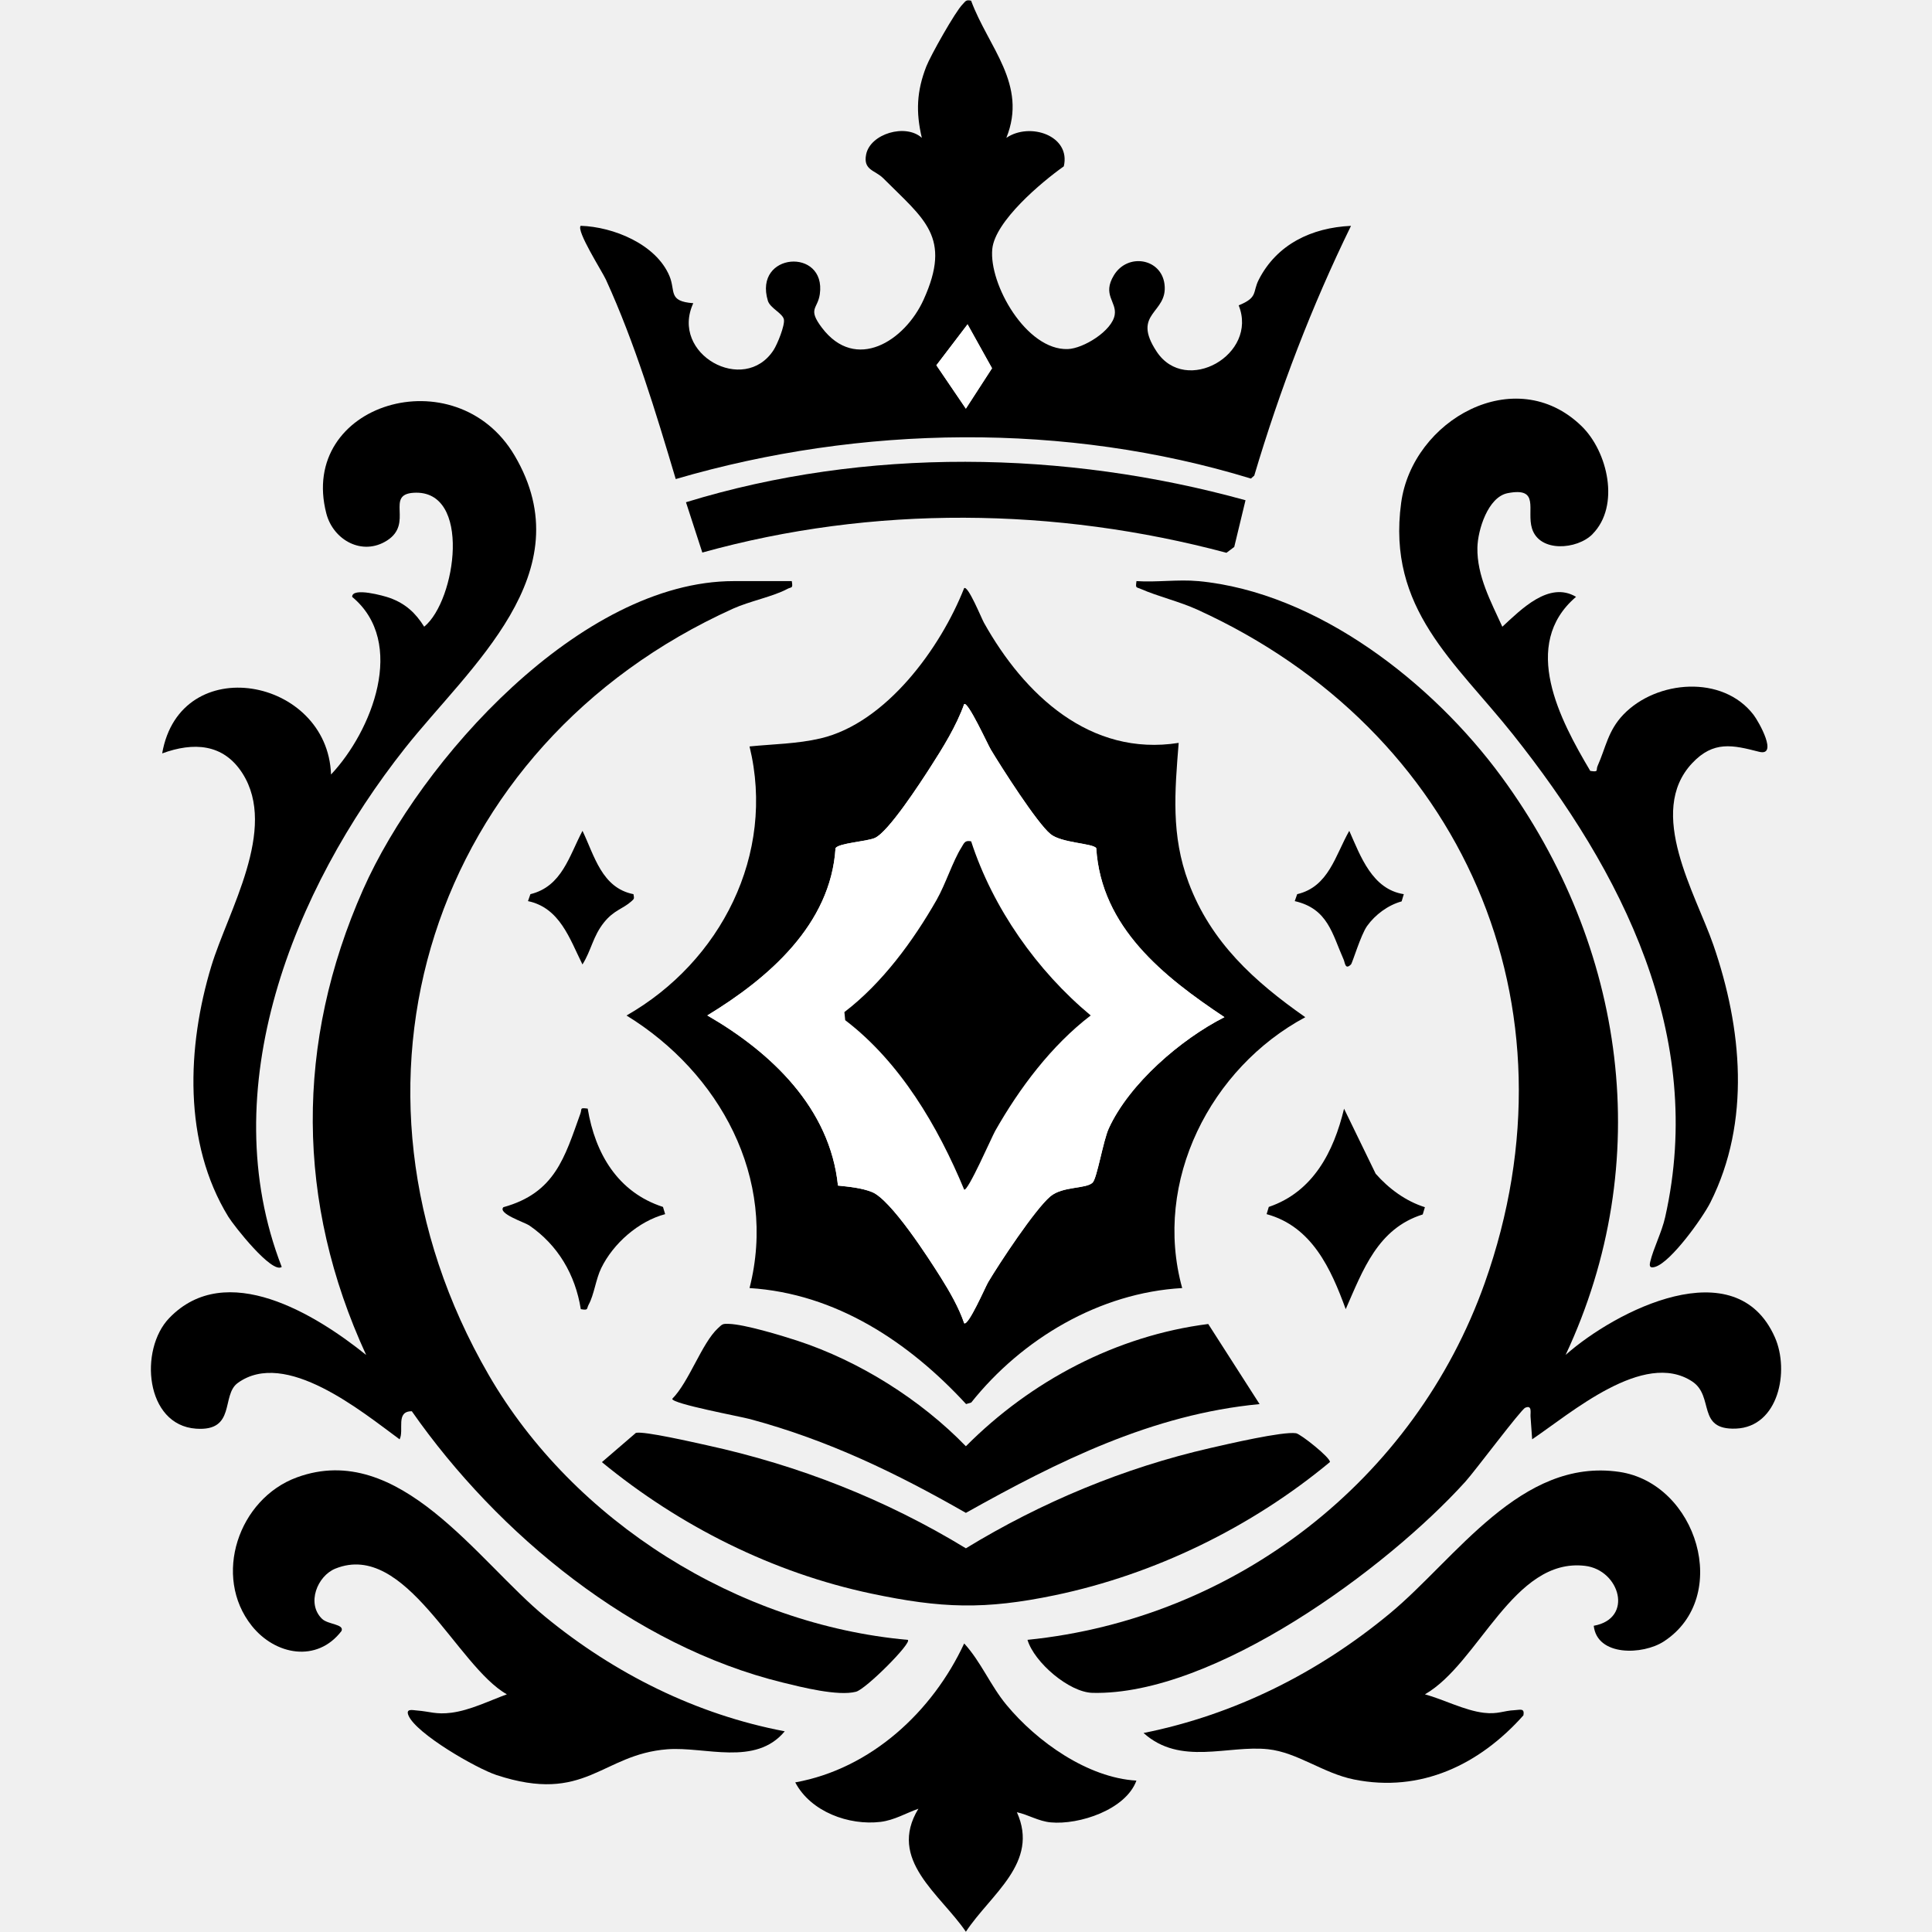
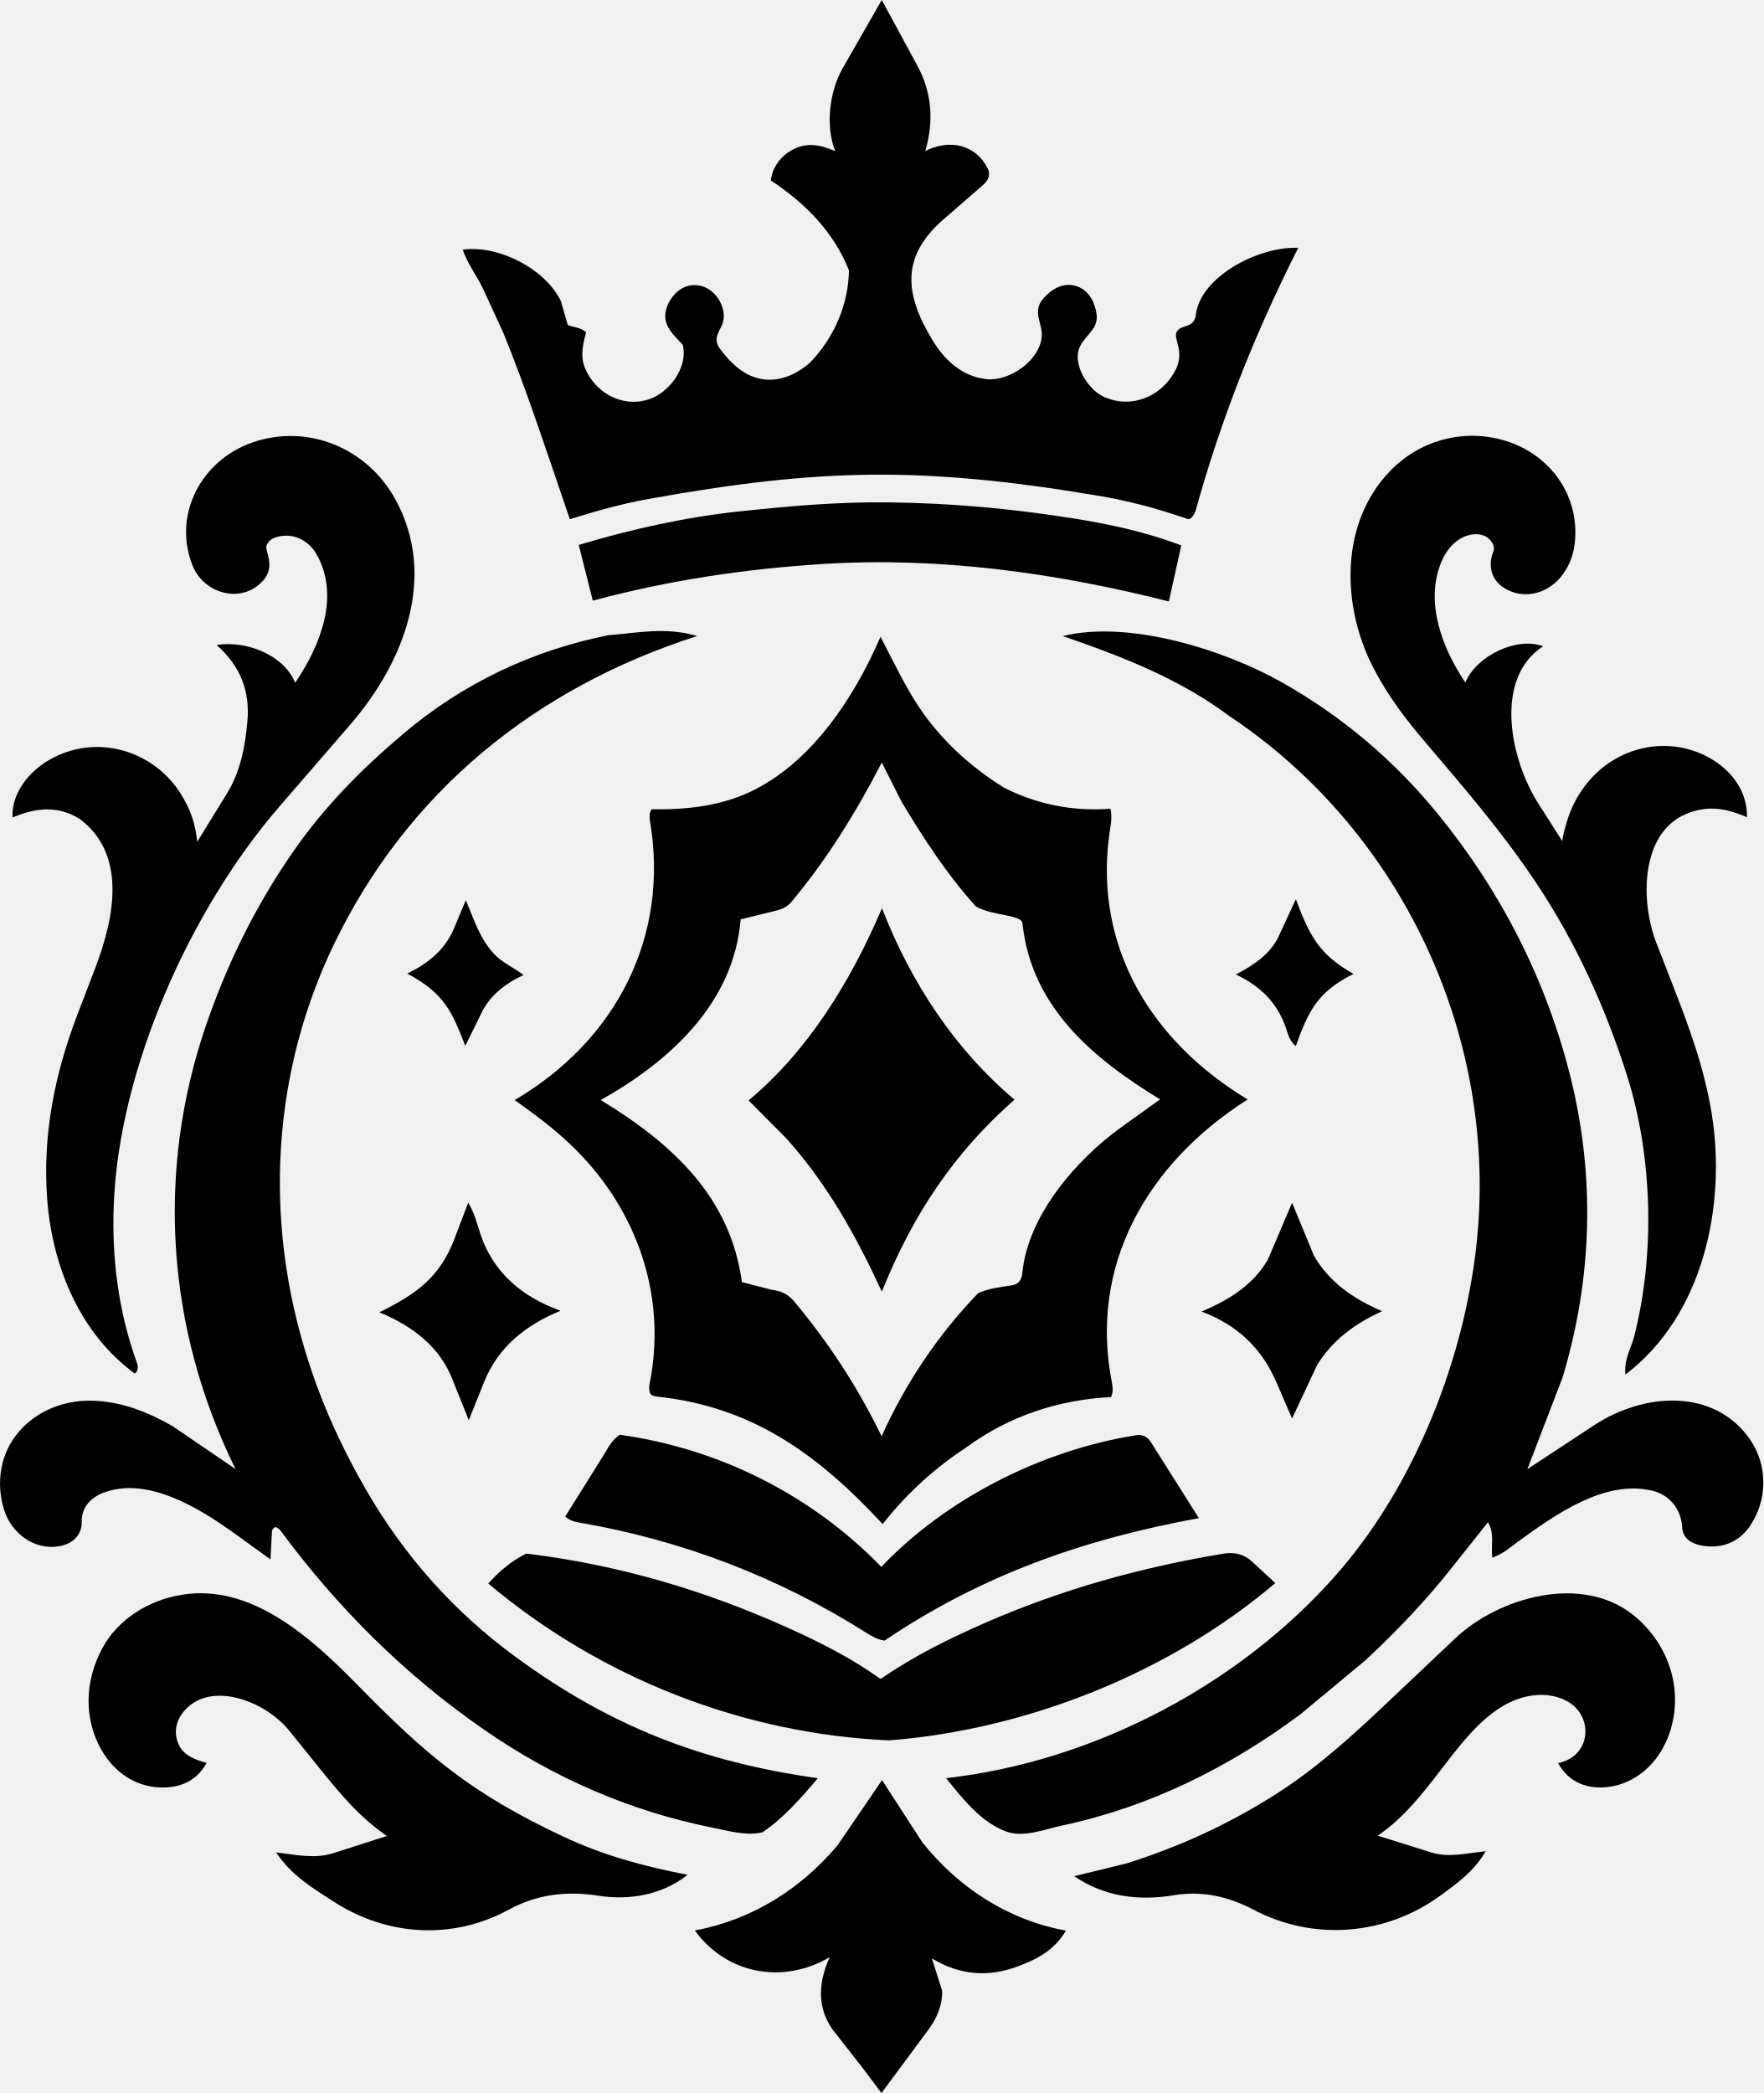
- <svg xmlns="http://www.w3.org/2000/svg" id="_기반" data-name="기반" version="1.1" viewBox="0 0 500 500">
+ <svg xmlns="http://www.w3.org/2000/svg" id="_기반" version="1.1" viewBox="0 0 420.56 499.18">
  <defs>
    <style>
      .st0 {
-         fill: #fff;
+         fill: #fefefd;
+       }
+ 
+       .st1 {
+         fill: #000101;
      }
    </style>
  </defs>
-   <path d="M305.04,192.26c-1.01,12.7-2,23.9,2.56,36.13,5.78,15.48,17.05,25.64,30.21,34.86-24.49,13.13-39.52,42.44-31.86,70.1-21.41,1.2-41.46,13.15-54.6,29.63l-1.33.39c-14.78-16.04-33.68-28.62-56.04-30.02,7.28-28.47-7.81-55.78-31.84-70.54,24.33-13.86,38.66-41.68,31.84-69.63,6.15-.62,12.33-.66,18.4-2.09,16.96-4,31.05-23.4,37.14-38.88,1.01-.76,4.47,7.78,5.13,8.96,10.41,18.61,27.48,34.7,50.38,31.09ZM316.87,263.24c-15.71-10.47-31.88-23.2-33.17-43.74-.89-1.27-8.97-1.29-11.84-3.64-3.52-2.88-12.69-17.26-15.45-21.87-.78-1.29-5.89-12.5-6.89-11.76-2.01,5.65-5.5,11.28-8.74,16.31-2.54,3.95-10.91,16.88-14.42,18.35-2.2.92-9.24,1.3-10.13,2.61-1.25,19.82-17.39,33.69-33.18,43.3,16.53,9.54,31.74,23.95,33.81,44.03,2.85.3,6.13.6,8.8,1.67,4.92,1.97,14.61,17.02,17.86,22.19,2.21,3.51,4.68,7.82,6,11.76,1.08.8,5.52-9.46,6.21-10.62,2.97-5,12.08-18.79,16.06-22.17,3.19-2.71,9.25-1.92,10.97-3.59,1.15-1.12,2.73-10.83,4.18-14.02,5.32-11.62,18.69-23.1,29.92-28.8Z" />
-   <path d="M310.05,150.38c30.93,2.9,60.81,26.45,78.57,50.69,32.16,43.88,39.99,99.6,16.56,149.58,12.93-11.45,44.07-27.4,54.16-4.55,3.84,8.7.96,23.19-10.09,23.62-10.26.4-5.49-8.38-11.33-12.21-12.53-8.22-31.41,8.27-41.4,14.98l-.42-5.9c-.06-1.01.46-3.05-1.37-2.27-1.13.48-13.04,16.43-15.48,19.12-20.33,22.48-65.06,55.41-96.51,54.67-6.04-.14-15.07-7.87-16.83-13.72,53.8-5.43,100.25-41.38,118.35-92.38,25.5-71.87-5.88-143.01-74.34-174.21-4.73-2.16-10.18-3.41-14.65-5.37-1.28-.56-1.41-.12-1.15-2.04,5.16.35,10.84-.48,15.93,0Z" />
-   <path d="M204.91,150.38c.36,2.07-.09,1.45-1.16,2.04-3.56,1.94-9.8,3.18-14.02,5.09-78.21,35.33-106.58,123.47-63.26,198.31,22.02,38.04,64.64,64.66,108.48,68.58,1.11.76-10.84,12.75-13.42,13.42-4.67,1.21-14.09-1.18-19.01-2.39-38.52-9.45-73.61-38.25-95.94-70.2-4.28-.02-1.94,4.9-3.16,7.27-9.81-7.2-29.57-23.54-41.9-14.58-4.34,3.15-.35,12.56-10.79,11.82-13.14-.93-14.8-20.45-6.93-28.63,14.74-15.31,37.98-.89,50.96,9.55-18.21-39.5-18.38-80.78-.77-120.49,14.82-33.42,56.27-79.78,95.91-79.78h15.02Z" />
-   <path d="M72.91,327.88c-2.49,1.89-12.33-10.57-13.83-13.01-11.76-19.18-10.68-44.07-4.39-64.83,4.34-14.31,17.27-35.46,8.06-49.9-4.96-7.77-12.75-8.1-20.78-5.16,4.65-26.74,42.83-19.71,43.7,5.46,10.55-11.19,19.69-34.15,5.47-45.97-.07-2.6,8.31-.25,9.73.27,4.06,1.47,6.65,3.85,8.91,7.45,8.26-6.72,12.39-35.6-2.73-34.66-7.45.46.08,7.88-6.86,12.34-6.42,4.12-13.94-.1-15.73-6.96-7.41-28.51,33.53-40.76,48.71-15.03,17.98,30.47-11.71,54.7-28.37,75.76-28.91,36.56-49.76,88.22-31.89,134.24Z" />
-   <path d="M412.15,138.23c-4,4.04-13.73,4.81-15.67-1.46-1.47-4.76,2.2-10.8-6.3-9.14-5.11,1-7.73,9.53-7.83,14.08-.15,7.33,3.54,14.08,6.45,20.49,4.88-4.49,12.09-11.9,19.08-7.74-14.53,12.4-4.12,31.91,3.68,45.05,2.31.37,1.41-.19,1.89-1.27,2.16-4.83,2.68-9.15,6.7-13.33,8.59-8.92,25.69-10.32,33.67.09,1.39,1.81,6.45,10.85,1.39,9.55-6.78-1.74-11.76-2.91-17.27,2.95-11.97,12.72.91,33.82,5.48,47.06,7.4,21.44,9.76,45.69-.77,66.63-2,3.97-10.19,15.44-14.29,16.67-1.28.38-1.59-.03-1.29-1.29.86-3.62,2.97-7.55,3.88-11.6,10.57-46.97-11.18-89.45-39.46-124.98-14.89-18.71-32.61-32.44-28.87-59.87,2.91-21.41,29.53-36.5,46.68-19.85,6.81,6.61,10.04,20.68,2.84,27.95Z" />
-   <path d="M412.46,420.75c10.41-1.87,6.74-14.44-2.25-15.51-18.57-2.2-27.46,25.27-41.44,33.25,4.85,1.33,10.28,4.19,15.26,4.78,3.61.43,5.08-.55,7.97-.68,1.37-.06,2.63-.62,2.25,1.35-11.37,12.77-26.58,20.08-43.87,16.58-7.98-1.62-14.62-7.01-22.21-7.82-10.43-1.12-22.65,4.38-32.22-4.2,23.66-4.75,45.26-15.63,63.73-30.93,17.1-14.16,33.9-40.38,59.37-36.65,20.17,2.96,29.14,32.4,11.57,43.87-5.47,3.57-17.3,3.9-18.16-4.04Z" />
-   <path d="M203.09,448.06c-7.58,9.14-20.65,3.9-30.38,4.65-17.13,1.32-21.08,14.28-44.22,6.67-5.15-1.69-20.83-10.69-22.79-15.45-.75-1.83,1.1-1.34,2.17-1.26,3.37.25,4.96,1.1,8.97.58,4.87-.64,9.78-3.1,14.34-4.76-12.97-7.29-26.16-39.86-44.37-32.54-4.69,1.88-7.56,9.06-3.46,13.01,1.54,1.49,5.77,1.33,5.04,3.13-6.34,8.31-17.18,6.26-23.23-1.33-10.22-12.82-3.46-32.88,11.69-38.42,26.51-9.69,46.84,21.82,64.33,36.14,17.93,14.69,39.03,25.24,61.91,29.58Z" />
-   <path d="M164.59,370.82c2.14-.49,15.06,2.49,18.31,3.2,23.79,5.19,46.32,14.03,67.07,26.68,19.51-11.9,40.89-20.83,63.26-25.95,4.35-1,18.77-4.36,22.18-3.83,1.21.19,9,6.4,8.77,7.46-20.23,16.82-45.32,29.07-71.15,34.46-18.19,3.79-29.39,3.41-47.52-.42-25.52-5.38-49.68-17.52-69.74-34.02l8.82-7.59Z" />
-   <path d="M325.98,363.38c-27.75,2.63-52.16,14.79-76.01,28.15-18.08-10.34-35.57-18.79-55.79-24.25-2.7-.73-20.2-3.96-20.21-5.26,4.35-4.37,7.65-14.38,11.8-18.24,1.22-1.14,1.2-1.22,2.94-1.16,4.06.15,13.38,2.96,17.6,4.34,16.05,5.25,31.94,15.25,43.66,27.33,16.78-16.87,38.93-28.62,62.72-31.64l13.29,20.73Z" />
-   <path d="M294.11,460.8c-2.73,7.54-14.81,11.52-22.19,10.83-3.18-.3-5.77-1.98-8.75-2.63,5.9,13.08-6.78,21.19-13.2,30.93-6.69-9.81-20.35-18.6-12.29-31.83-3.27,1.15-6.21,2.96-9.79,3.4-8.18.99-18.09-2.6-22.08-10.22,19.6-3.53,35.52-18.31,43.72-35.96,4.4,4.82,6.75,10.84,10.94,15.9,7.87,9.52,21.03,18.88,33.65,19.6Z" />
-   <path d="M152.1,286.92c1.93,11.64,7.81,21.66,19.48,25.43l.56,1.87c-6.91,1.84-13.43,7.59-16.54,13.96-1.41,2.88-1.84,6.89-3.26,9.47-.58,1.05.04,1.53-2.03,1.16-1.42-8.95-5.94-16.61-13.37-21.69-1.12-.76-8.21-3.05-6.66-4.7,13.36-3.7,15.84-12.84,19.93-24.24.46-1.28-.3-1.54,1.91-1.27Z" />
-   <path d="M368.76,312.43l-.56,1.87c-11.64,3.63-15.48,14.4-19.93,24.51-3.79-10.38-8.72-21.39-20.47-24.59l.56-1.87c11.49-3.9,16.81-14.3,19.48-25.42l8.18,16.83c3.4,3.86,7.76,7.09,12.74,8.66Z" />
-   <path d="M363.3,231.41l-.56,1.87c-3.51.96-6.84,3.43-8.94,6.37-1.64,2.3-3.79,9.57-4.17,9.95-1.52,1.5-1.53-.46-1.9-1.27-2.94-6.59-4.04-13.17-12.65-15.12l.63-1.8c8.17-1.92,9.86-10.05,13.48-16.39,2.93,6.59,5.93,15.12,14.11,16.39Z" />
-   <path d="M163.94,231.41c.21,1.19.24,1.16-.57,1.88-2.17,1.94-4.52,2.25-7.08,5.47-2.87,3.6-3.24,7.16-5.55,10.84-3.31-6.64-5.84-14.66-14.1-16.39l.63-1.8c8.18-2,10.04-9.92,13.48-16.39,3.08,6.41,4.98,14.77,13.19,16.39Z" />
-   <path class="st0" d="M316.87,263.24c-11.23,5.7-24.61,17.18-29.92,28.8-1.46,3.19-3.03,12.9-4.18,14.02-1.72,1.67-7.79.88-10.97,3.59-3.98,3.39-13.09,17.17-16.06,22.17-.69,1.16-5.13,11.43-6.21,10.62-1.32-3.94-3.79-8.25-6-11.76-3.25-5.17-12.94-20.22-17.86-22.19-2.67-1.07-5.95-1.37-8.8-1.67-2.07-20.08-17.28-34.49-33.81-44.03,15.79-9.61,31.93-23.48,33.18-43.3.89-1.31,7.94-1.69,10.13-2.61,3.51-1.47,11.88-14.4,14.42-18.35,3.23-5.02,6.73-10.66,8.74-16.31,1-.75,6.11,10.46,6.89,11.76,2.77,4.6,11.93,18.99,15.45,21.87,2.87,2.34,10.95,2.36,11.84,3.64,1.29,20.54,17.45,33.27,33.17,43.74ZM251.33,217.74c-1.65-.34-1.8.45-2.51,1.58-2.25,3.59-4.1,9.51-6.43,13.59-6.07,10.64-14.09,21.56-23.86,29.02l.21,2.09c14.23,10.86,24,27.48,30.78,43.83.91.68,7.14-13.61,8.03-15.17,6.27-11.06,14.57-22.13,24.72-29.88-13.91-11.59-25.3-27.74-30.94-45.06Z" />
-   <path d="M251.33,217.74c5.64,17.32,17.03,33.48,30.94,45.06-10.15,7.76-18.45,18.82-24.72,29.88-.88,1.56-7.12,15.86-8.03,15.17-6.79-16.35-16.55-32.97-30.78-43.83l-.21-2.09c9.77-7.46,17.78-18.38,23.86-29.02,2.33-4.09,4.18-10.01,6.43-13.59.71-1.13.85-1.92,2.51-1.58Z" />
-   <g>
-     <path d="M251.32.18c4.46,12.07,14.71,21.67,9.12,35.5,6.09-4.16,16.74-.58,14.87,7.37-5.74,4.06-17.79,14.17-18.51,21.39-.9,9.09,8.8,26.24,19.53,25.9,4.06-.13,11.52-4.73,12.16-8.89.53-3.4-3.29-5.14-.22-10.2,3.55-5.86,12.25-4.41,13.1,2.29.98,7.67-8.72,7.32-2.03,17.45,7.54,11.42,26.35.76,21.23-11.96,5.12-2.1,3.5-3.35,5.21-6.67,4.68-9.13,13.64-13.44,23.86-13.91-10.17,20.79-18.43,42.43-25.04,64.64l-.87.76c-47.84-14.64-100.96-13.89-148.85.13-5.17-17.34-10.53-35.11-18.06-51.59-.95-2.09-7.77-12.72-6.53-13.95,8.43.26,19.49,4.74,22.96,12.98,1.66,3.94-.45,6.56,6.17,7.05-6.1,13.18,13.16,23.86,20.78,12.13.98-1.51,2.97-6.41,2.67-7.93-.31-1.6-3.57-2.92-4.15-4.84-3.77-12.54,15.14-13.83,13.45-1.72-.54,3.9-3.25,3.68.52,8.68,8.75,11.6,21.49,3.47,26.34-7.24,7.37-16.26.16-20.77-10.45-31.42-2.09-2.1-5.24-2.06-4.43-6.14,1.07-5.41,10.28-8.1,14.42-4.31-1.58-6.7-1.33-12.08,1.14-18.44,1.1-2.84,7.51-14.22,9.39-16.1.75-.75.83-1.29,2.21-.96ZM250.41,83.93l-8.08,10.6,7.63,11.23,6.77-10.45-6.33-11.37Z" />
-     <path d="M322.34,129.45l-2.92,12.1-2.01,1.51c-44.24-11.81-91.46-12.36-135.65-.06l-4.23-13.02c46.47-14.29,98.1-13.45,144.8-.52Z" />
-     <polygon class="st0" points="250.41 83.93 256.74 95.3 249.97 105.76 242.34 94.53 250.41 83.93" />
-   </g>
+   <path d="M417.32,343.22c-8.6-12.22-25.23-11.12-37.17-3.27l-15.88,10.44,8.39-21.84c7.1-23.54,7.86-47.98,1.83-71.95-5.77-22.96-16.54-44.03-31.46-62.34-10.52-12.91-22.88-23.38-37.34-31.54-13.8-7.79-36.52-14.9-52.2-11.02,14.73,5.11,27.85,10.24,39.69,19.07,42.21,28.11,65.24,78.93,58.59,129.14-3.56,26.85-15.18,55.36-33.19,75.79-22.96,26.04-57.54,44.39-92.94,48.39,3.99,4.96,8.39,10.61,14.46,12.77,4.1,1.46,9.14-.61,13.33-1.5,20.81-4.44,39.75-13.88,56.7-26.49l15.53-12.9c7.38-6.88,14.09-13.88,20.38-21.8l8.83-11.11c1.63,2.76.68,5.32,1.04,8.44,2.83-1.07,4.15-2.37,6-3.72,9.35-6.8,20.74-14.81,31.94-12.3,4.42.99,7.11,4.51,7.34,8.77.13,2.5,2.01,3.79,4.19,4.27,4.63,1.02,9.01-.36,11.84-4.37,4.34-6.15,4.5-14.65.09-20.93Z" />
+   <path d="M24.76,356c10.16-3.86,22.29,3.3,31.22,9.76l8.53,6.16.35-6.73c.03-.48.59-1.01.86-.97.27.04.81.34,1.13.76,13.65,18.49,29.81,34.59,48.82,47.7,16.39,11.31,34.51,19.25,54.04,23.17,3.95.79,8.32,2.06,12.11,1.17,5.13-3.48,9.17-8.13,13.23-12.92-27.86-3.89-49.64-12.52-71.94-28.82-15.01-10.97-26.93-24.44-36.15-40.56-7.43-12.99-12.91-26.18-16.42-40.82-7.14-29.75-4.23-60.92,9.02-88.5,17.55-36.56,48.14-61.35,86.71-73.71-7.69-2.24-14.21-.72-21.21-.19-18.11,3.62-34.63,11.47-48.75,23.4-9.95,8.4-18.86,17.37-26.32,28.11-8.92,12.83-15.72,26.61-20.8,41.37-12.03,34.94-9.54,72.5,6.99,106l-15.11-10.3c-6.03-3.42-12.38-5.94-19.47-6.02-6.52-.07-12.81,2.47-17.04,7.33-4.52,5.21-5.6,12.3-3.57,18.75,1.8,5.68,7.3,9.62,13.06,8.65,3.27-.55,5.51-2.66,5.44-5.85-.08-3.42,2.15-5.78,5.27-6.97Z" />
+   <path d="M18.84,195.19c11.28,8.25,8.69,23.08,3.92,35.57l-4.34,11.34c-5.41,14.15-8.32,28.78-7.16,43.96,1.21,15.91,7.75,31.91,20.86,41.52.77-.39.87-1.59.59-2.38-4.42-12.24-6.07-24.71-5.58-37.81,1.22-32.66,18.44-70.66,39.44-94.95l17-19.66c13.02-15.06,20.66-35.46,10.78-53.59-6.72-12.33-20.93-18.21-34.07-13.69-12.27,4.22-19.12,17.22-14.4,29.28,2.43,6.21,10.02,8.85,15.23,5.15,5.49-3.9,2.01-8.25,2.43-9.71.25-.87,1.02-1.66,2.11-2.03,4.01-1.35,7.93.53,9.94,4.17,5.34,9.62,1.16,21.11-5.19,30.49-2.66-6.66-11.78-10.17-18.74-9.02,5.76,5.1,7.95,11.03,7.35,18.13-.49,5.89-1.67,12.05-4.77,17.09l-7.2,11.73c-.46-4.36-1.53-7.4-3.55-10.84-6.5-11.07-20.7-15.23-31.9-8.61-4.9,2.9-8.85,7.93-8.61,13.65,6.03-2.59,11.11-2.65,15.83.23Z" />
+   <path d="M340.09,177.21c9.22,10.83,18.24,21.29,26.18,33.2,9.52,14.26,16.53,29.65,21.73,45.97,6.13,19.23,6.76,42.59,1.81,62.12-.77,3.05-2.53,5.7-2.16,9.33,18.55-14.05,24.11-40.24,20.6-62.15-1.75-10.94-5.45-20.88-9.44-31.1l-3.75-9.63c-3.96-10.17-3.71-26.2,6.97-30.78,5.14-2.2,9.73-1.43,14.62.76.12-5.66-3.07-10.46-7.84-13.51-9.25-5.92-21.17-4.1-28.66,3.53-4.19,4.27-6.42,9.33-7.58,15.61l-5.75-9.03c-6.58-10.34-10.69-29.65,1.2-37.4-6.19-2.32-15.8,2.15-18.54,8.64-5.64-8.33-9.62-19.19-5.78-28.62,1.34-3.28,3.78-6.02,7.22-6.65,1.51-.28,3.15.05,4.13.94.65.6,1.62,1.84,1.1,3.13-1.24,3.06-.63,6.47,2.25,8.44,4.54,3.1,10.38,1.83,13.84-2.4,1.82-2.23,2.94-4.85,3.3-7.82,1.42-11.59-5.92-21.74-17.22-24.87-9.61-2.66-19.85.16-26.89,7.52-11.8,12.31-11.59,31.87-3.94,46.73,3.48,6.75,7.7,12.29,12.6,18.04Z" />
+   <path d="M389.62,385.26c-12.29-9.95-32.1-4.39-42.54,5.48l-16.27,15.39c-8.34,7.89-16.5,15.34-26.2,21.57-11.29,7.24-23.17,12.7-35.94,16.73l-12.47,3.04c7.18,4.95,15.51,5.93,23.78,4.54,6.68-1.12,13.03.31,18.98,3.45,14.32,7.55,31.45,6.17,44.52-3.33,4.19-3.05,8.23-5.99,10.84-10.62-4.92.54-8.82,1.6-13.09.26l-12.66-3.97c12.32-8.26,18.25-23.6,29.37-30.61,4.75-2.99,10.79-4.08,15.66-1.54,3.3,1.72,4.93,5.2,4.43,8.46-.49,3.19-2.76,5.61-6.42,6.4,2.51,4.65,7.17,6.37,12.19,5.65,6.5-.93,11.63-5.65,14.06-11.96,3.97-10.33.49-21.87-8.25-28.95Z" />
+   <path d="M85.07,401.67c-11.14-11.37-25.22-23.92-41.58-21.34-8.39,1.33-15.49,6.12-19.05,12.7-4.3,7.95-4.45,16.98-.24,24.34,3.04,5.3,8.03,8.72,13.98,8.94,4.6.17,8.74-1.46,11.1-5.87-3.09-.75-5.52-2.02-6.54-4.11-1.37-2.81-.91-5.65.98-8.01,6.18-7.72,19.48-2.72,25.24,4.42l7.2,8.93c4.86,6.02,9.6,11.77,16.11,16.21l-12.71,4.08c-4.49,1.44-8.86.41-13.71-.16,3.72,5.56,8.78,8.55,13.87,11.82,12.75,8.19,28.29,9.08,41.61,1.84,6.82-3.71,13.8-4.51,21.4-3.33,7.25,1.12,15.07-.09,21.27-4.99-10.83-2.09-20.28-4.7-29.76-9.16-22.04-10.38-32.52-19.33-49.18-36.32Z" />
+   <path d="M304.16,377.57l-5.51-5.1c-1.86-1.72-4.05-2.34-6.71-1.95-19.65,3.25-38.62,8.5-56.85,16.47-8.91,3.9-17.06,7.93-25.08,13.44-7.07-5.03-14.05-8.55-21.77-12.05-20.01-9.06-40.82-15.22-62.76-17.85-3.63,1.85-6.5,4.3-9.03,7.14,26.91,22.63,60.86,35.88,95.62,37.41,32.99-2.6,66.86-16.1,92.09-37.52Z" />
+   <path d="M210.98,391.28c22.89-15.51,47.46-24.21,74.95-29.2l-11.67-18.48c-.86-1-1.9-1.56-3.32-1.29-22.44,3.52-45.37,15.17-60.74,31.39-16.87-17.37-39.03-28.29-62.4-31.51-1.94,1.32-2.74,3.1-3.83,4.85l-9.16,14.65c1.05.92,2.02,1.21,3.33,1.44,24.51,4.21,47.53,13.02,68.5,26.31,1.44.92,2.65,1.57,4.34,1.85Z" />
+   <path d="M220.01,439.45l-9.65-14.89-10.58,15.51c-8.79,10.48-20.52,17.83-34.06,20.35,7.69,10.6,21.27,12.82,32.16,6.36-2.91,6.43-2.89,12.24.77,17.37l7.06,9.01,4.52,6.03,11.36-15.35c2.02-2.73,3.23-5.96,3.09-9.11l-2.42-7.65c6.78,4.12,13.57,4.45,20.33,1.96,4.61-1.7,8.85-3.83,11.62-8.58-14-2.61-25.53-10.24-34.2-21Z" />
+   <path d="M308.16,338.3l5.97-12.74c3.61-5.84,8.76-9.77,15.5-12.84-6.93-2.97-12.62-6.94-16.28-13.27l-5.19-12.59-5.81,13.63c-3.54,5.98-9.09,9.47-15.77,12.32,8.68,3.26,14.38,8.89,17.79,16.76l3.78,8.73Z" />
+   <path d="M107.85,328.87l3.96,9.84,3.65-9.11c3.26-8.14,9.73-13.53,18.23-16.99-9.47-3.38-16.1-9.33-19.09-18.22-.86-2.57-1.39-5-2.94-7.54l-3.23,8.5c-3.48,9.16-8.94,13.19-17.95,17.64,8.03,3.32,14.31,8.2,17.38,15.86Z" />
+   <path class="st1" d="M309.06,214.46l-4.03,8.7c-1.99,4.3-5.69,6.82-10.27,9.25,5.81,2.8,9.44,6.42,11.61,11.86.69,1.73.91,3.79,2.68,5.23,3.14-8.89,5.5-13.07,13.77-17.23-8.15-4.57-10.47-9-13.76-17.8Z" />
+   <path class="st1" d="M110.97,249.45l3.62-7.37c2.02-4.46,5.57-7.29,10.28-9.56-2.75-1.99-5.21-2.99-7.17-5.15-3.28-3.6-4.59-7.89-6.6-12.69l-2.79,6.67c-2.13,5.1-6.02,8.31-11.18,10.85,8.69,4.62,10.59,8.85,13.84,17.24Z" />
+   <path d="M264.84,192.89c-8.93.67-17.48-1.03-25.39-5.02-6.59-4.1-12.33-9.01-17.2-15.04-5.14-6.37-8.33-13.43-12.25-20.97-6.41,14.89-16.49,29.69-30.19,36.56-7.6,3.81-15.85,4.71-24.28,4.6-.66.21-.64,2.03-.52,2.73,4.7,27.58-7.98,52.34-32.27,66.62,6.2,4.38,11.48,8.42,16.32,13.62,13.67,14.71,19.88,34.33,15.84,54.18-.15.74-.05,1.79.19,2.24.24.43,1.18.63,1.93.71,22.54,2.48,38.09,13.77,53.49,30.37,6.2-7.85,12.64-13.46,20.28-18.53,10.04-7.28,21.69-11.13,34.18-11.76.51-.95.45-2.29.23-3.38-5.54-27.89,8.22-52.23,32.35-67.6-22.86-13.81-36.52-36.08-33.03-62.89.28-2.16.83-4.09.33-6.44ZM276.68,262.19l-9.29,6.68c-10.88,7.83-22.25,21.14-23.55,34.65-.16,1.68-.84,2.82-2.64,3.05-2.61.41-5.09.65-7.9,1.83-9.68,10.07-17.2,21.3-23.04,34.14-5.68-11.69-12.66-22.38-20.96-32.27-1.36-1.63-3.14-2.4-5.18-2.64l-7.18-1.84c-2.71-20.18-16.39-32.92-33.67-43.43,17.05-9.6,31.74-23.41,33.38-43.1l8.11-1.98c1.6-.39,2.92-.89,3.98-2.16,8.51-10.21,15.35-21.22,21.56-33.26l4.72,9.35c5.3,8.8,10.81,17.35,17.73,24.98,3.9,2.26,10.88,1.91,11.1,4.01,2.12,19.89,16.58,32.09,32.83,42Z" />
+   <path class="st0" d="M210.32,308.06c-6.31-13.65-13.13-25.79-22.81-36.58l-8.98-9.03c14.23-11.83,24.44-28.54,31.82-45.83,6.94,17.85,17.51,33.78,31.61,45.65-14.31,12.56-24.28,27.42-31.64,45.79Z" />
+   <path d="M210.35,216.62c-7.38,17.29-17.59,34-31.82,45.83l8.98,9.03c9.68,10.79,16.5,22.93,22.81,36.58,7.36-18.38,17.32-33.23,31.64-45.79-14.1-11.87-24.67-27.8-31.61-45.65Z" />
+   <path d="M281.73,130.09c-8.48-3.22-16.87-5.04-25.86-6.47-14.79-2.34-29.27-3.66-44.33-3.81-11.9-.12-23.16.89-35.01,2.14-13.27,1.4-25.84,4.25-38.5,8.01l3.35,13.3c18.25-4.9,36.06-7.53,54.56-8.73,27.8-1.79,55.73,2.04,82.83,8.92l2.96-13.37Z" />
+   <path d="M119.94,79.11c5.97,14.68,10.71,29.42,15.96,44.72,6.39-1.96,12.1-3.62,18.42-4.76,41.12-7.44,65.64-7.86,107.25-.9,7.77,1.3,14.47,3.12,21.65,5.59.95.33,1.77-1.38,2-2.2,5.99-21.58,14.03-41.94,24.41-62.46-9.9-.33-23.37,7.12-24.41,15.92-.41,3.46-3.57,2.21-4.58,4.14-.85,1.63,1.79,4.5-.03,8.55-2.95,6.54-10.59,10.13-17.47,6.86-3.91-1.86-7.55-8.06-5.53-12.02,1.39-2.72,4.42-4.2,3.92-7.64-.37-2.58-1.68-5.57-4.63-6.61-3.42-1.2-6.28.88-8.01,2.81-2.87,3.23-.18,6.02-.44,9.15-.48,5.81-7.77,10.76-13.24,10.16-5.83-.65-10-4.62-12.85-9.35-6.73-11.14-7.46-19.97,2.76-28.84l9.25-8.03c1.24-1.07,1.98-2.44,1.18-4.05-2.78-5.54-8.86-7.13-14.88-4.14,2.13-7.16,1.54-14.02-1.85-20.28l-8.52-15.73-9.35,16.32c-3.18,5.55-4.1,13.92-1.75,19.71-3.94-1.66-7-2.11-10.48-.16-2.17,1.22-4.49,3.72-4.88,7.16,8.15,5.4,14.93,12.16,18.64,21.45-.17,8.25-3.53,15.97-9.19,21.91-3.29,2.92-7.47,4.82-11.86,3.97-4.14-.8-7.23-3.86-9.59-7-1.59-2.11-.91-3.37.18-5.46,1.9-3.66-.98-8.85-4.93-9.74-4.1-.92-7.05,2.15-8.11,5.28-1.32,3.93,1.62,6.38,3.85,8.79,1.36,5.25-3.16,11.49-8.27,13.07-6.45,2-12.93-1.88-15.18-7.89-1.02-2.71-.28-5.52.39-8.18-1.25-1.15-2.9-1.14-4.37-1.72l-1.62-5.66c-3.66-7.7-14.92-13.52-23.44-12.29,1.31,3.61,3.5,6.35,5.01,9.63l4.57,9.92Z" />
</svg>
